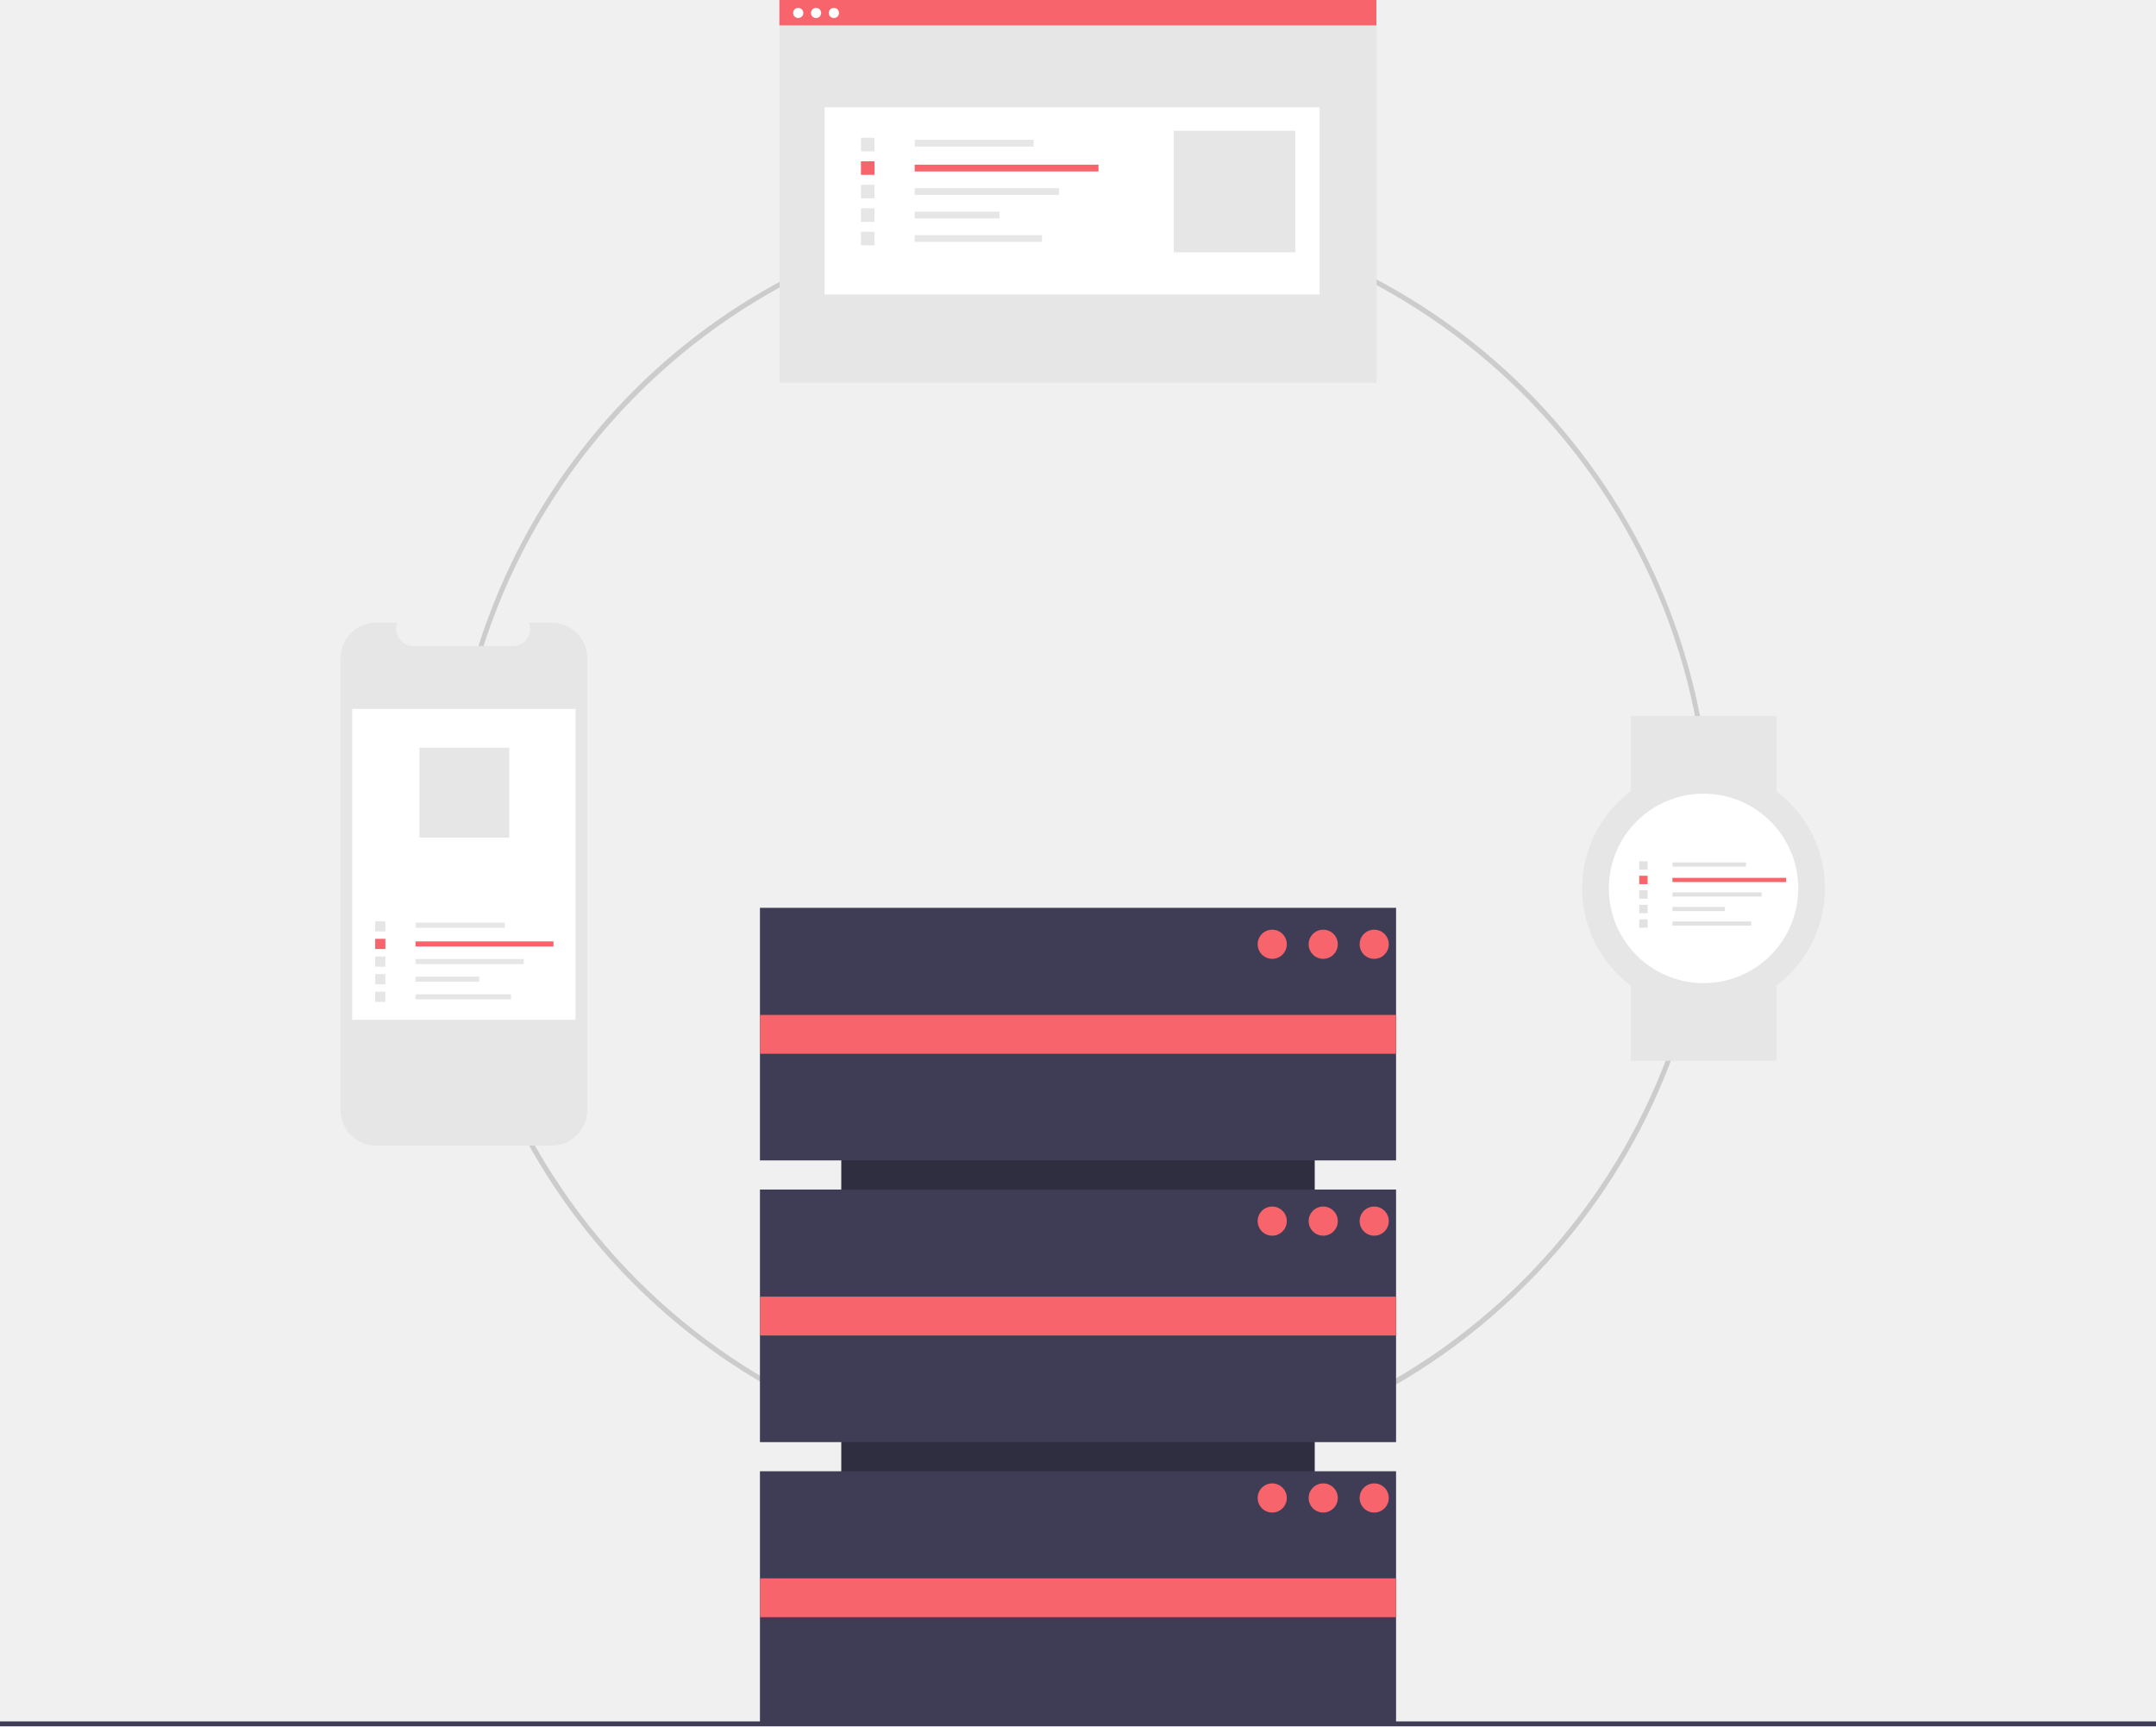
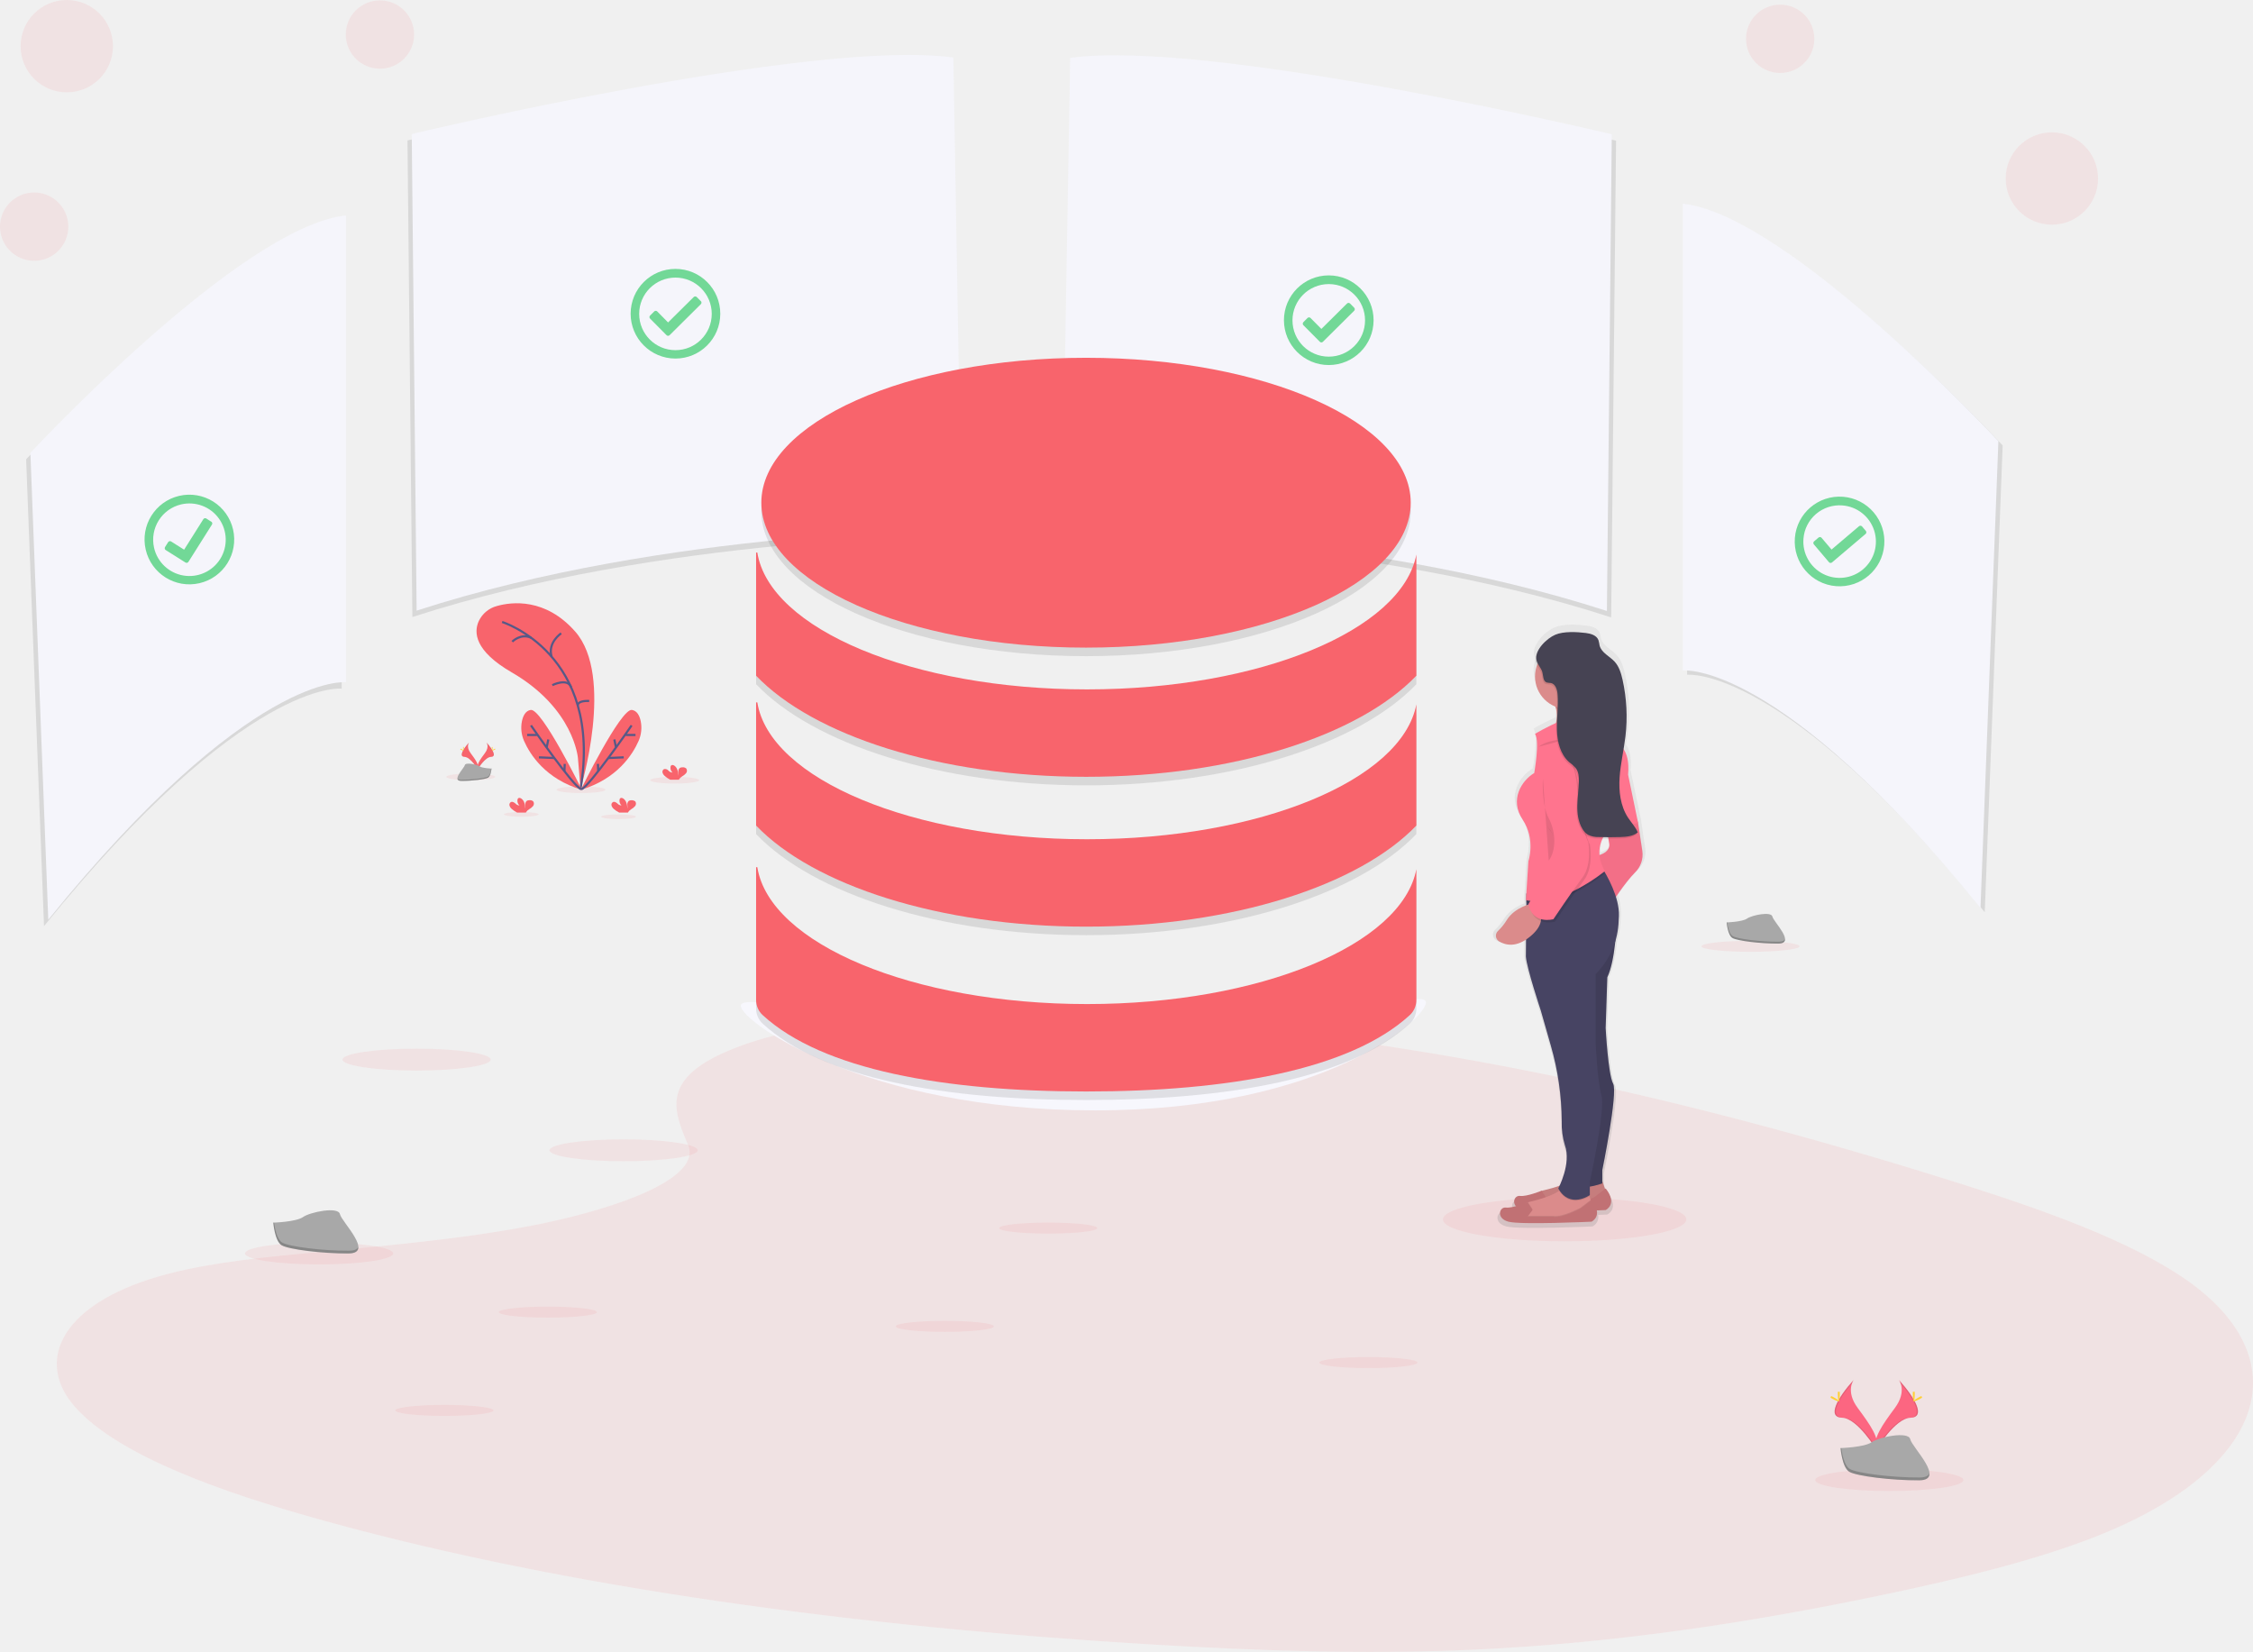
- <svg xmlns="http://www.w3.org/2000/svg" id="b5d1da7b-a9c6-4711-8d73-fa7937ec989e" data-name="Layer 1" width="888" height="710.807" viewBox="0 0 888 710.807">
-   <path d="M600.936,699.404a260.064,260.064,0,1,1,183.894-76.171A258.365,258.365,0,0,1,600.936,699.404Zm0-518.129c-142.297,0-258.064,115.768-258.064,258.065s115.768,258.064,258.064,258.064S859,581.637,859,439.34,743.232,181.275,600.936,181.275Z" transform="translate(-156 -94.59648)" fill="#ccc" />
-   <rect x="469" y="509.904" width="262" height="195" transform="translate(1051.404 -87.19257) rotate(90)" fill="#2f2e41" />
-   <rect x="313" y="373.807" width="262" height="104" fill="#3f3d56" />
-   <rect x="313" y="489.807" width="262" height="104" fill="#3f3d56" />
-   <rect x="313" y="605.807" width="262" height="104" fill="#3f3d56" />
-   <rect x="313" y="417.904" width="262" height="16" fill="#f8646c" />
-   <rect x="313" y="533.904" width="262" height="16" fill="#f8646c" />
-   <rect x="313" y="649.904" width="262" height="16" fill="#f8646c" />
-   <circle cx="524" cy="388.807" r="6" fill="#f8646c" />
-   <circle cx="545" cy="388.807" r="6" fill="#f8646c" />
-   <circle cx="566" cy="388.807" r="6" fill="#f8646c" />
-   <circle cx="524" cy="502.807" r="6" fill="#f8646c" />
-   <circle cx="545" cy="502.807" r="6" fill="#f8646c" />
-   <circle cx="566" cy="502.807" r="6" fill="#f8646c" />
-   <circle cx="524" cy="616.807" r="6" fill="#f8646c" />
-   <circle cx="545" cy="616.807" r="6" fill="#f8646c" />
-   <circle cx="566" cy="616.807" r="6" fill="#f8646c" />
-   <rect y="708.807" width="888" height="2" fill="#3f3d56" />
-   <path d="M397.879,365.661v185.992a14.675,14.675,0,0,1-14.672,14.672H310.928a14.677,14.677,0,0,1-14.678-14.672V365.661a14.677,14.677,0,0,1,14.678-14.672h8.768a6.978,6.978,0,0,0,6.455,9.606h41.208a6.978,6.978,0,0,0,6.455-9.606h9.392A14.675,14.675,0,0,1,397.879,365.661Z" transform="translate(-156 -94.59648)" fill="#e6e6e6" />
-   <rect x="145.064" y="291.91" width="92" height="128" fill="#fff" />
-   <rect x="171.186" y="379.927" width="36.72" height="2.098" fill="#e6e6e6" />
-   <rect x="171.149" y="387.632" width="56.817" height="2.098" fill="#f8646c" />
-   <rect x="171.149" y="394.89" width="44.588" height="2.098" fill="#e6e6e6" />
-   <rect x="171.149" y="402.149" width="26.228" height="2.098" fill="#e6e6e6" />
-   <rect x="171.149" y="409.407" width="39.343" height="2.098" fill="#e6e6e6" />
-   <rect x="154.533" y="379.324" width="4.197" height="4.197" fill="#e6e6e6" />
-   <rect x="154.533" y="386.582" width="4.197" height="4.197" fill="#f8646c" />
-   <rect x="154.533" y="393.841" width="4.197" height="4.197" fill="#e6e6e6" />
-   <rect x="154.533" y="401.1" width="4.197" height="4.197" fill="#e6e6e6" />
-   <rect x="154.533" y="408.358" width="4.197" height="4.197" fill="#e6e6e6" />
-   <rect x="172.751" y="307.91" width="36.998" height="36.998" fill="#e6e6e6" />
-   <rect x="321.111" y="0.139" width="245.884" height="157.475" fill="#e6e6e6" />
-   <rect x="339.647" y="44.195" width="203.861" height="77.035" fill="#fff" />
-   <rect x="376.789" y="57.542" width="48.927" height="2.796" fill="#e6e6e6" />
-   <rect x="376.74" y="67.807" width="75.705" height="2.796" fill="#f8646c" />
-   <rect x="376.74" y="77.479" width="59.411" height="2.796" fill="#e6e6e6" />
-   <rect x="376.74" y="87.151" width="34.948" height="2.796" fill="#e6e6e6" />
-   <rect x="376.74" y="96.822" width="52.422" height="2.796" fill="#e6e6e6" />
-   <rect x="354.601" y="56.738" width="5.592" height="5.592" fill="#e6e6e6" />
-   <rect x="354.601" y="66.409" width="5.592" height="5.592" fill="#f8646c" />
-   <rect x="354.601" y="76.081" width="5.592" height="5.592" fill="#e6e6e6" />
-   <rect x="354.601" y="85.753" width="5.592" height="5.592" fill="#e6e6e6" />
-   <rect x="354.601" y="95.424" width="5.592" height="5.592" fill="#e6e6e6" />
-   <rect x="483.445" y="53.847" width="50.059" height="50.059" fill="#e6e6e6" />
-   <rect x="321.006" width="245.884" height="10.446" fill="#f8646c" />
-   <circle cx="328.768" cy="5.341" r="2.097" fill="#fff" />
-   <circle cx="336.117" cy="5.341" r="2.097" fill="#fff" />
-   <circle cx="343.466" cy="5.341" r="2.097" fill="#fff" />
-   <rect x="671.648" y="294.807" width="60" height="31" fill="#e6e6e6" />
-   <rect x="671.648" y="405.807" width="60" height="31" fill="#e6e6e6" />
-   <circle cx="701.648" cy="365.807" r="50" fill="#e6e6e6" />
-   <circle cx="701.648" cy="365.807" r="39" fill="#fff" />
-   <rect x="688.877" y="355.122" width="30.247" height="1.728" fill="#e2e2e2" />
-   <rect x="688.846" y="361.468" width="46.802" height="1.728" fill="#f8646c" />
-   <rect x="688.846" y="367.447" width="36.728" height="1.728" fill="#e2e2e2" />
-   <rect x="688.846" y="373.426" width="21.605" height="1.728" fill="#e2e2e2" />
-   <rect x="688.846" y="379.405" width="32.407" height="1.728" fill="#e2e2e2" />
-   <rect x="675.16" y="354.625" width="3.457" height="3.457" fill="#e2e2e2" />
-   <rect x="675.16" y="360.604" width="3.457" height="3.457" fill="#f8646c" />
-   <rect x="675.16" y="366.583" width="3.457" height="3.457" fill="#e2e2e2" />
-   <rect x="675.16" y="372.562" width="3.457" height="3.457" fill="#e2e2e2" />
-   <rect x="675.16" y="378.541" width="3.457" height="3.457" fill="#e2e2e2" />
+ <svg xmlns="http://www.w3.org/2000/svg" id="0b9b7173-8d17-4004-875f-329f7c0a9383" data-name="Layer 1" width="1055.52" height="773.82" viewBox="0 0 1055.52 773.82">
+   <defs>
+     <linearGradient id="214c5cce-d3ab-4a80-8eba-ba3719b3e789" x1="1958.6" y1="638.33" x2="1958.6" y2="355.69" gradientTransform="matrix(-1, 0, 0, 1, 2766, 0)" gradientUnits="userSpaceOnUse">
+       <stop offset="0" stop-color="gray" stop-opacity="0.25" />
+       <stop offset="0.54" stop-color="gray" stop-opacity="0.12" />
+       <stop offset="1" stop-color="gray" stop-opacity="0.1" />
+     </linearGradient>
+   </defs>
+   <path d="M416.53,554.07c34.91-13.73,89.71-16.53,139.59-15.43,156.68,3.43,298.11,36.8,420.44,74.55,44.29,13.67,87.89,28.4,116.64,47.22,58.52,38.31,41.16,91.38-40.21,122.94-27.69,10.74-61.25,19-95.71,26.26C896,822.59,829.92,833,760.38,836c-49.58,2.11-99.78.39-149.07-2.56C473.58,825.17,338.4,807,225.09,775.77c-49.7-13.67-96.54-30.67-117-52.8s-7.38-50.15,43.37-63.25c21-5.41,46.08-7.86,70.65-10.15,36.16-3.38,72.9-6.72,105.53-13.59,33.71-7.1,73.62-20.83,66.95-36.54C387.4,582.58,381.66,567.78,416.53,554.07Z" transform="translate(-72.24 -63.09)" fill="#f8646c" opacity="0.1" />
+   <path d="M575.62,93.22l-3.81,221s137.92,0,255.26,38.1L829.36,129S641.15,84.08,575.62,93.22Z" transform="translate(-72.24 -63.09)" opacity="0.1" />
+   <path d="M573.62,90.22l-3.81,221s137.92,0,255.26,38.1L827.36,126S639.15,81.08,573.62,90.22Z" transform="translate(-72.24 -63.09)" fill="#f5f5fb" />
+   <path d="M516.88,93.05l3.81,221s-137.92,0-255.26,38.1l-2.29-223.26S451.35,83.91,516.88,93.05Z" transform="translate(-72.24 -63.09)" opacity="0.1" />
+   <path d="M518.88,90.05l3.81,221s-137.92,0-255.26,38.1l-2.29-223.26S453.35,80.91,518.88,90.05Z" transform="translate(-72.24 -63.09)" fill="#f5f5fb" />
+   <path d="M862.65,160.51V379.2s45-5.33,139.44,111.25l8.39-218.69S912.18,165.85,862.65,160.51Z" transform="translate(-72.24 -63.09)" opacity="0.1" />
+   <path d="M860.65,158.51V377.2s45-5.33,139.44,111.25l8.39-218.69S910.18,163.85,860.65,158.51Z" transform="translate(-72.24 -63.09)" fill="#f5f5fb" />
+   <path d="M232.3,167V385.7s-45-5.33-139.44,111.25L84.48,278.26S182.77,172.35,232.3,167Z" transform="translate(-72.24 -63.09)" opacity="0.1" />
+   <path d="M234.3,164V382.7s-45-5.33-139.44,111.25L86.48,275.26S184.77,169.35,234.3,164Z" transform="translate(-72.24 -63.09)" fill="#f5f5fb" />
+   <path d="M740.3,532.77c0,7.45-47.31,50.5-155,50.5s-166-41.55-166-49,60.31,11,168,11S740.3,525.31,740.3,532.77Z" transform="translate(-72.24 -63.09)" fill="#f7f7fd" />
+   <ellipse cx="316.11" cy="365.5" rx="11.46" ry="1.57" fill="#f8646c" opacity="0.1" />
+   <ellipse cx="272.22" cy="369.95" rx="11.46" ry="1.57" fill="#f8646c" opacity="0.1" />
+   <ellipse cx="220.54" cy="363.93" rx="11.46" ry="1.57" fill="#f8646c" opacity="0.1" />
+   <ellipse cx="289.79" cy="382.62" rx="8.14" ry="1.12" fill="#f8646c" opacity="0.1" />
+   <ellipse cx="244.24" cy="381.5" rx="8.14" ry="1.12" fill="#f8646c" opacity="0.1" />
+   <path d="M344.22,432.69s16.06-52.67-2.52-73.76C327.8,343.15,312,345,305,347a13.06,13.06,0,0,0-8.43,7c-2.47,5.33-2,14,15.42,24.08,29.19,16.9,31,40.09,31,40.09Z" transform="translate(-72.24 -63.09)" fill="#f8646c" />
+   <path d="M307.48,354.46s47.36,14.81,36.74,78.23" transform="translate(-72.24 -63.09)" fill="none" stroke="#565987" stroke-miterlimit="10" />
+   <path d="M335.14,359.77s-6.52,4.39-4.45,11" transform="translate(-72.24 -63.09)" fill="none" stroke="#565987" stroke-miterlimit="10" />
+   <path d="M312.23,363.68s4-4.06,8.83-1.82" transform="translate(-72.24 -63.09)" fill="none" stroke="#565987" stroke-miterlimit="10" />
+   <path d="M331,384.07s7-3.55,8.81.9" transform="translate(-72.24 -63.09)" fill="none" stroke="#565987" stroke-miterlimit="10" />
+   <path d="M348.27,391.48s-5.26-.42-5.35,2.09" transform="translate(-72.24 -63.09)" fill="none" stroke="#565987" stroke-miterlimit="10" />
+   <path d="M344.87,433.11s-18.82-38.28-24-37.44c-2.45.4-3.58,2.81-4.1,5.24a15.4,15.4,0,0,0,1,9.32C320.48,416.35,327.65,428,344.87,433.11Z" transform="translate(-72.24 -63.09)" fill="#f8646c" />
+   <path d="M321,402.93s19.75,28.64,23.57,29.9" transform="translate(-72.24 -63.09)" fill="none" stroke="#565987" stroke-miterlimit="10" />
+   <line x1="246.97" y1="344.31" x2="251.58" y2="344.31" fill="none" stroke="#565987" stroke-miterlimit="10" />
+   <line x1="252.49" y1="354.79" x2="259.71" y2="355.1" fill="none" stroke="#565987" stroke-miterlimit="10" />
+   <line x1="256.89" y1="346.41" x2="256.1" y2="350.17" fill="none" stroke="#565987" stroke-miterlimit="10" />
+   <line x1="264.57" y1="357.86" x2="264.43" y2="361.28" fill="none" stroke="#565987" stroke-miterlimit="10" />
+   <path d="M344.31,433.11s18.81-38.28,24-37.44c2.46.4,3.59,2.81,4.1,5.24a15.47,15.47,0,0,1-1,9.32C368.7,416.35,361.53,428,344.31,433.11Z" transform="translate(-72.24 -63.09)" fill="#f8646c" />
+   <path d="M368.15,402.93s-19.75,28.64-23.56,29.9" transform="translate(-72.24 -63.09)" fill="none" stroke="#565987" stroke-miterlimit="10" />
+   <line x1="297.73" y1="344.31" x2="293.12" y2="344.31" fill="none" stroke="#565987" stroke-miterlimit="10" />
+   <line x1="292.21" y1="354.79" x2="284.98" y2="355.1" fill="none" stroke="#565987" stroke-miterlimit="10" />
+   <line x1="287.81" y1="346.41" x2="288.6" y2="350.17" fill="none" stroke="#565987" stroke-miterlimit="10" />
+   <line x1="280.13" y1="357.86" x2="280.27" y2="361.28" fill="none" stroke="#565987" stroke-miterlimit="10" />
+   <path d="M312,442.05a3.26,3.26,0,0,1-1.07-1.62,1.42,1.42,0,0,1,.75-1.64c.68-.27,1.42.21,2,.69a2.64,2.64,0,0,0,1.92.93,2.94,2.94,0,0,1-.91-2.74,1.26,1.26,0,0,1,.26-.56c.38-.41,1.07-.23,1.53.09,1.45,1,1.85,3,1.86,4.77a8.56,8.56,0,0,0,0-2,2,2,0,0,1,.74-1.74,2.26,2.26,0,0,1,1.12-.27,2.34,2.34,0,0,1,1.83.52,1.84,1.84,0,0,1-.07,2.25,7.15,7.15,0,0,1-1.89,1.51,4.07,4.07,0,0,0-1.35,1.29.94.94,0,0,0-.1.23h-4.1A11.9,11.9,0,0,1,312,442.05Z" transform="translate(-72.24 -63.09)" fill="#f8646c" />
+   <path d="M383.7,426.63a3.24,3.24,0,0,1-1.07-1.61,1.43,1.43,0,0,1,.75-1.65,2.1,2.1,0,0,1,2,.7,2.59,2.59,0,0,0,1.92.92,2.93,2.93,0,0,1-.91-2.74,1.12,1.12,0,0,1,.26-.55c.38-.41,1.07-.24,1.53.08,1.45,1,1.85,3,1.86,4.78a8.64,8.64,0,0,0,0-2,2,2,0,0,1,.74-1.74,2.15,2.15,0,0,1,1.12-.26,2.3,2.3,0,0,1,1.83.52,1.82,1.82,0,0,1-.07,2.24,7.15,7.15,0,0,1-1.89,1.51,4.17,4.17,0,0,0-1.35,1.29.94.94,0,0,0-.1.23h-4.1A11.54,11.54,0,0,1,383.7,426.63Z" transform="translate(-72.24 -63.09)" fill="#f8646c" />
+   <path d="M359.8,442.05a3.26,3.26,0,0,1-1.07-1.62,1.43,1.43,0,0,1,.75-1.64c.69-.27,1.42.21,2,.69a2.65,2.65,0,0,0,1.92.93,2.93,2.93,0,0,1-.9-2.74,1.14,1.14,0,0,1,.25-.56c.38-.41,1.07-.23,1.53.09,1.45,1,1.86,3,1.87,4.77a9.17,9.17,0,0,0,0-2,2,2,0,0,1,.74-1.74,3,3,0,0,1,2.95.25,1.82,1.82,0,0,1-.07,2.25,7,7,0,0,1-1.89,1.51,4.26,4.26,0,0,0-1.35,1.29,1.6,1.6,0,0,0-.1.23h-4.09A11.71,11.71,0,0,1,359.8,442.05Z" transform="translate(-72.24 -63.09)" fill="#f8646c" />
+   <path d="M292,410.89s-1.53,2,.71,5,4.1,5.59,3.35,7.48c0,0-3.39-5.63-6.14-5.71S289,414.27,292,410.89Z" transform="translate(-72.24 -63.09)" fill="#f8646c" />
+   <path d="M292,410.89a2.36,2.36,0,0,0-.31.63c-2.69,3.15-4.12,6.1-1.54,6.17,2.41.07,5.3,4.38,6,5.46a1.83,1.83,0,0,1-.08.25s-3.39-5.63-6.14-5.71S289,414.27,292,410.89Z" transform="translate(-72.24 -63.09)" opacity="0.1" />
+   <path d="M289.18,413.44c0,.71.08,1.28.18,1.28s.17-.57.17-1.28-.09-.37-.19-.37S289.18,412.74,289.18,413.44Z" transform="translate(-72.24 -63.09)" fill="#ffd037" />
+   <path d="M288.2,414.29c.62.34,1.16.54,1.21.45s-.42-.43-1-.76-.38-.1-.42,0S287.58,414,288.2,414.29Z" transform="translate(-72.24 -63.09)" fill="#ffd037" />
+   <path d="M300.14,410.89s1.54,2-.71,5-4.09,5.59-3.34,7.48c0,0,3.38-5.63,6.14-5.71S303.17,414.27,300.14,410.89Z" transform="translate(-72.24 -63.09)" fill="#f8646c" />
+   <path d="M300.14,410.89a2.36,2.36,0,0,1,.31.63c2.69,3.15,4.12,6.1,1.54,6.17-2.41.07-5.29,4.38-6,5.46a1.83,1.83,0,0,0,.08.25s3.38-5.63,6.14-5.71S303.17,414.27,300.14,410.89Z" transform="translate(-72.24 -63.09)" opacity="0.1" />
+   <path d="M303,413.44c0,.71-.07,1.28-.17,1.28s-.18-.57-.18-1.28.1-.37.2-.37S303,412.74,303,413.44Z" transform="translate(-72.24 -63.09)" fill="#ffd037" />
+   <path d="M304,414.29c-.62.34-1.16.54-1.2.45s.41-.43,1-.76.38-.1.43,0S304.59,414,304,414.29Z" transform="translate(-72.24 -63.09)" fill="#ffd037" />
+   <path d="M302.51,423.14s-4.3-.13-5.59-1.05-6.6-2-6.92-.55-6.45,7.35-1.61,7.39,11.26-.76,12.55-1.54S302.51,423.14,302.51,423.14Z" transform="translate(-72.24 -63.09)" fill="#a8a8a8" />
+   <path d="M288.31,428.41c4.84,0,11.26-.75,12.55-1.54,1-.6,1.37-2.75,1.5-3.74h.15s-.28,3.46-1.57,4.25-7.7,1.58-12.55,1.54c-1.39,0-1.88-.51-1.85-1.25C286.73,428.13,287.27,428.4,288.31,428.41Z" transform="translate(-72.24 -63.09)" opacity="0.2" />
+   <ellipse cx="195.17" cy="496.39" rx="34.72" ry="5.13" fill="#f8646c" opacity="0.1" />
+   <ellipse cx="292.15" cy="538.87" rx="34.72" ry="5.13" fill="#f8646c" opacity="0.1" />
+   <ellipse cx="149.49" cy="587.2" rx="34.72" ry="5.13" fill="#f8646c" opacity="0.1" />
+   <ellipse cx="885.14" cy="693.36" rx="34.72" ry="5.13" fill="#f8646c" opacity="0.1" />
+   <ellipse cx="491.09" cy="575.32" rx="22.99" ry="2.57" fill="#f8646c" opacity="0.1" />
+   <ellipse cx="820.09" cy="443.32" rx="22.99" ry="2.57" fill="#f8646c" opacity="0.1" />
+   <ellipse cx="641.08" cy="638.32" rx="22.99" ry="2.57" fill="#f8646c" opacity="0.1" />
+   <ellipse cx="442.64" cy="621.36" rx="22.99" ry="2.57" fill="#f8646c" opacity="0.1" />
+   <ellipse cx="256.67" cy="614.69" rx="22.99" ry="2.57" fill="#f8646c" opacity="0.1" />
+   <ellipse cx="208.21" cy="660.73" rx="22.99" ry="2.57" fill="#f8646c" opacity="0.1" />
+   <g opacity="0.1">
+     <ellipse cx="508.8" cy="239.5" rx="152.12" ry="67.89" />
+     <path d="M735.8,326.86c-6.73,35.4-73.23,63.19-154.29,63.19-81.77,0-148.73-28.28-154.47-64.11h-.57v57.69C453.21,411.57,512.41,431,581.13,431s127.92-19.43,154.67-47.37Z" transform="translate(-72.24 -63.09)" />
+     <path d="M735.8,397.06c-6.73,35.39-73.23,63.19-154.29,63.19-81.77,0-148.73-28.28-154.47-64.12h-.57v57.7c26.74,27.94,85.94,47.36,154.66,47.36s127.92-19.42,154.67-47.36Z" transform="translate(-72.24 -63.09)" />
+     <path d="M735.8,474.27c-6.73,35.4-73.23,63.19-154.29,63.19-81.77,0-148.73-28.27-154.47-64.11h-.57v62.22a9.59,9.59,0,0,0,3.08,7.06c28,25.71,85.39,35.78,151.58,35.78s123.55-10.07,151.59-35.78a9.59,9.59,0,0,0,3.08-7.06Z" transform="translate(-72.24 -63.09)" />
+   </g>
+   <ellipse cx="508.8" cy="235.5" rx="152.12" ry="67.89" fill="#f8646c" />
+   <path d="M735.8,322.86c-6.73,35.4-73.23,63.19-154.29,63.19-81.77,0-148.73-28.28-154.47-64.11h-.57v57.69C453.21,407.57,512.41,427,581.13,427s127.92-19.43,154.67-47.37Z" transform="translate(-72.24 -63.09)" fill="#f8646c" />
+   <path d="M735.8,393.06c-6.73,35.39-73.23,63.19-154.29,63.19-81.77,0-148.73-28.28-154.47-64.12h-.57v57.7c26.74,27.94,85.94,47.36,154.66,47.36s127.92-19.42,154.67-47.36Z" transform="translate(-72.24 -63.09)" fill="#f8646c" />
+   <path d="M735.8,470.27c-6.73,35.4-73.23,63.19-154.29,63.19-81.77,0-148.73-28.27-154.47-64.11h-.57v62.22a9.59,9.59,0,0,0,3.08,7.06c28,25.71,85.39,35.78,151.58,35.78s123.55-10.07,151.59-35.78a9.59,9.59,0,0,0,3.08-7.06Z" transform="translate(-72.24 -63.09)" fill="#f8646c" />
+   <ellipse cx="733.03" cy="571.25" rx="57" ry="10.26" fill="#f8646c" opacity="0.1" />
+   <path d="M773.27,503.61c2.88,1.7,7.4,2.81,13.09-.85l-.05,8.11c.4,5.56,7.28,25.83,7.28,25.83l4.85,16.67a130.07,130.07,0,0,1,5.33,36.28c0,4.06.38,8.26,1.55,11.42,2.59,7-1,16-2.57,19.32a80.1,80.1,0,0,1-8,2.25,5.83,5.83,0,0,0-.71.22l0-.05s-7.28,2.89-10.52,2.49c-2.41-.29-3.92,2.72-2,4.93a14.88,14.88,0,0,1-4.84.64c-3.24-.4-4.86,5.16,1.21,6.75s40.46,0,40.46,0a4.87,4.87,0,0,0,2.58-5.38l4.3-.18s6.07-2.78,0-10.33l-.33.24-1.29-3.82V613s7.69-37,5.26-41.33S825.15,545,825.15,545L826,520.8c2.19-4.52,3.31-11.62,3.88-17.17a36,36,0,0,0,1.55-8.14c.1-1.31.18-2.67.23-4.09a27.27,27.27,0,0,0-1.48-9.16,92.06,92.06,0,0,1,9.17-11.5A11.82,11.82,0,0,0,843,460.41l-2-13.51-4.86-23c.61-6.39-.72-10.07-2.2-12.15.35-2.07.68-4.13.93-6.21a79.6,79.6,0,0,0-1.42-27c-.7-3.08-1.66-6.25-3.83-8.59-2.45-2.66-6.43-4.27-7.35-7.74a20.66,20.66,0,0,0-.56-2.62c-.89-2.27-3.69-3.1-6.15-3.4-4.38-.53-10.71-.93-14.92.79A18.09,18.09,0,0,0,792,365a6.89,6.89,0,0,0-1,4.95,6.6,6.6,0,0,0,.69,1.7,15.39,15.39,0,0,0,8.94,19.7c.1.31.19.61.26.9a15.41,15.41,0,0,1,.4,2.17c-.08,1.4-.17,2.81-.23,4.22l-.15.57a105.13,105.13,0,0,0-10.17,5.18c2.42,3.58-.41,18.68-.41,18.68-6.07,3.57-12.13,12.71-5.66,22.25s2.83,19.86,2.83,19.86l-1,15.54h0v0l-.2,3.11h.07l-.07,1.18.17,0v1.27c-2.84,1.05-7,3.15-9.47,7.05a24.94,24.94,0,0,1-4.23,5.19A3.12,3.12,0,0,0,773.27,503.61Zm48.85-41.28a14.77,14.77,0,0,1,1.44-7.82l2.86,0a18.57,18.57,0,0,0,.35,1.88C827.59,459.94,824.31,461.61,822.12,462.33Z" transform="translate(-72.24 -63.09)" fill="url(#214c5cce-d3ab-4a80-8eba-ba3719b3e789)" />
+   <path d="M822.92,616.33l1.56,4.67-5.06,5.06L802.68,630l-12.07-1.17.78-4.28h0a5.17,5.17,0,0,1,3.83-3.78c5-1.16,14.42-3.82,16.41-7.51Z" transform="translate(-72.24 -63.09)" fill="#db8b8b" />
+   <path d="M822.92,616.33l1.56,4.67-5.06,5.06L802.68,630l-12.07-1.17.78-4.28h0a5.17,5.17,0,0,1,3.83-3.78c5-1.16,14.42-3.82,16.41-7.51Z" transform="translate(-72.24 -63.09)" opacity="0.1" />
+   <path d="M794.5,627.62l2.34-3.11-2.34-3.61s-7,2.83-10.12,2.44-4.67,5.06,1.17,6.62,38.93,0,38.93,0,5.84-2.73,0-10.13l-5.06,3.9s-8.57,4.67-12.85,3.89Z" transform="translate(-72.24 -63.09)" fill="#c17174" />
+   <path d="M784,634.24l12.07,1.17,16.74-3.9,5.06-5.06-.41-1.23-.58-1.74-.57-1.7L805,618.67a7,7,0,0,1-2.29,2.29c-3.67,2.51-10.25,4.32-14.12,5.22a3.82,3.82,0,0,0-.48.15,5,5,0,0,0-2,1.21,5.1,5.1,0,0,0-1.38,2.42Z" transform="translate(-72.24 -63.09)" fill="#db8b8b" />
+   <path d="M784,634.24l12.07,1.17,16.74-3.9,5.06-5.06-.41-1.23-4.65,3.57s-8.57,4.67-12.85,3.89H787.88l2.34-3.11-2.1-3.24a5,5,0,0,0-2,1.21,5.1,5.1,0,0,0-1.38,2.42Z" transform="translate(-72.24 -63.09)" opacity="0.1" />
+   <path d="M787.88,633.07l2.34-3.11-2.34-3.61s-7,2.83-10.12,2.44-4.67,5.06,1.17,6.62,38.93,0,38.93,0,5.84-2.73,0-10.12l-5.06,3.89s-8.57,4.67-12.85,3.89Z" transform="translate(-72.24 -63.09)" fill="#c17174" />
+   <path d="M797.61,407.27s18.69,2,16-5.84a13.91,13.91,0,0,1-.58-6.88,18.94,18.94,0,0,1,3.3-7.91l-17.52,2.72a21.86,21.86,0,0,1,2.38,5.63C803.24,403.25,797.61,407.27,797.61,407.27Z" transform="translate(-72.24 -63.09)" fill="#db8b8b" />
+   <path d="M829.54,496s-.39,16.74-4.28,24.92l-.78,23.75s1.16,21.8,3.5,26.08-5.06,40.49-5.06,40.49v6.23s-12.46,4.67-16-.78l3.5-46.33-1.56-64.23Z" transform="translate(-72.24 -63.09)" fill="#474463" />
+   <path d="M829.54,496s-.39,16.74-4.28,24.92l-.78,23.75s1.16,21.8,3.5,26.08-5.06,40.49-5.06,40.49v6.23s-12.46,4.67-16-.78l3.5-46.33-1.56-64.23Z" transform="translate(-72.24 -63.09)" opacity="0.1" />
+   <path d="M837.32,442.31l2.34,6.23,2,13.23a11.75,11.75,0,0,1-3.51,10.13c-4.67,4.67-10.9,14.4-10.9,14.4l-7.39-22.19s7.39-1.17,6.22-6.23-.77-14.4-.77-14.4Z" transform="translate(-72.24 -63.09)" fill="#ff748e" />
+   <path d="M837.41,442.22l2.33,6.23,2,13.24a11.7,11.7,0,0,1-3.5,10.12c-4.68,4.67-10.9,14.41-10.9,14.41L819.89,464s7.4-1.17,6.23-6.23-.78-14.41-.78-14.41Z" transform="translate(-72.24 -63.09)" opacity="0.05" />
+   <path d="M802.72,621c5,7.86,12.77,3.4,14.15,2.52l-.57-1.7L805,618.67A7,7,0,0,1,802.72,621Z" transform="translate(-72.24 -63.09)" opacity="0.1" />
+   <path d="M787.1,511.22c.39,5.45,7,25.3,7,25.3l4.67,16.34a130.39,130.39,0,0,1,5.13,35.54,34.71,34.71,0,0,0,1.49,11.19c3.12,8.57-3.11,20.24-3.11,20.24,5.45,9.74,14.79,3.12,14.79,3.12v-6.23s7.4-33.87,5.45-40.49-2.72-24.52-2.72-24.52V519.39a36.67,36.67,0,0,0,10.68-23.24c.09-1.28.17-2.62.22-4,.31-8.78-5.7-19.08-8-22.75-.56-.89-.92-1.39-.92-1.39l-34.37,13.64-.08,0V483l0,2.94Z" transform="translate(-72.24 -63.09)" fill="#474463" />
+   <path d="M798.78,389.36a21.86,21.86,0,0,1,2.38,5.63,15.22,15.22,0,0,0,11.84-.44,18.94,18.94,0,0,1,3.3-7.91Z" transform="translate(-72.24 -63.09)" opacity="0.1" />
+   <circle cx="734.33" cy="316.93" r="15.18" fill="#db8b8b" />
+   <path d="M787.1,485.91l.17,0c16.32,3.36,36.82-13.65,36.82-13.65a20.31,20.31,0,0,1-1.42-2.9c-.56-.89-.92-1.39-.92-1.39l-34.37,13.64-.09,1.36Z" transform="translate(-72.24 -63.09)" opacity="0.1" />
+   <path d="M791.39,406.88s21.8-13.24,28.8-7.79l9.74,12.46S836.16,413.5,835,426l4.67,22.58-14,3.5s-8.17,7.79-1.55,19.08c0,0-20.64,17.13-37,13.62l1.17-18.29s3.5-10.13-2.72-19.47-.39-18.3,5.45-21.8C791,425.18,793.72,410.38,791.39,406.88Z" transform="translate(-72.24 -63.09)" fill="#ff748e" />
+   <path d="M790.22,486.3s-8.18,1.56-12.07,7.79a24.3,24.3,0,0,1-4.08,5.09,3.08,3.08,0,0,0,.49,4.92c3.09,1.86,8.12,3,14.49-2.23C800,492.92,790.22,486.3,790.22,486.3Z" transform="translate(-72.24 -63.09)" fill="#db8b8b" />
+   <path d="M802.29,414.28s7.78-.78,9.73,19.46,5.06,24.92,5.06,24.92,1.95,10.51-2.73,16.74-13.62,19.47-13.62,19.47-9.73,2.72-11.68-7l12.07-22.58s1.94-7.79-2.73-13.24S790.22,410.38,802.29,414.28Z" transform="translate(-72.24 -63.09)" opacity="0.1" />
+   <path d="M801.51,413.11s7.78-.78,9.73,19.47,5.06,24.91,5.06,24.91,2,10.51-2.72,16.74S800,493.7,800,493.7s-9.73,2.72-11.68-7l12.07-22.58s1.95-7.79-2.73-13.24S789.44,409.22,801.51,413.11Z" transform="translate(-72.24 -63.09)" fill="#ff748e" />
+   <path d="M795.08,427.71s-.77,12.07,2.73,18.69,3.5,15.18,0,19.85" transform="translate(-72.24 -63.09)" opacity="0.1" />
+   <path d="M793.14,412.91s3.11-3.11,12.07-3.5,12.84-3.11,12.84-3.11" transform="translate(-72.24 -63.09)" opacity="0.1" />
+   <path d="M814.79,360.4c2.37.29,5.07,1.1,5.92,3.32a22.14,22.14,0,0,1,.55,2.57c.88,3.4,4.71,5,7.07,7.58,2.08,2.3,3,5.4,3.68,8.43a79.17,79.17,0,0,1,1.37,26.45c-.76,6.45-2.32,12.81-2.75,19.29s.36,13.31,3.9,18.76c1.53,2.34,3.54,4.4,4.62,7-2.23,1.81-5.31,2.07-8.19,2.17q-5,.17-10.05,0a10.67,10.67,0,0,1-5.1-1.07,7.86,7.86,0,0,1-2.68-2.87c-1.92-3.25-2.4-7.16-2.32-10.93s.68-7.52.75-11.3a9.82,9.82,0,0,0-1.31-5.92,19.07,19.07,0,0,0-3.26-3c-4.17-3.7-5.6-9.62-5.74-15.19s.78-11.14.31-16.69c-.18-2.17-1-4.78-3.13-5.2a11.38,11.38,0,0,1-2-.26c-1.71-.66-1.54-3.07-2-4.84-.55-2-2.25-3.53-2.73-5.53-1.12-4.71,4.88-10.34,8.81-12S810.58,359.88,814.79,360.4Z" transform="translate(-72.24 -63.09)" opacity="0.1" />
+   <path d="M815.18,359.62c2.37.29,5.07,1.1,5.92,3.33a21.54,21.54,0,0,1,.55,2.56c.88,3.4,4.71,5,7.07,7.58,2.08,2.3,3,5.4,3.68,8.43A79.17,79.17,0,0,1,833.76,408c-.75,6.45-2.31,12.81-2.74,19.3s.36,13.3,3.9,18.75c1.53,2.35,3.54,4.4,4.62,7-2.23,1.82-5.31,2.07-8.19,2.17q-5,.16-10.05,0a10.66,10.66,0,0,1-5.1-1.06,7.89,7.89,0,0,1-2.68-2.88c-1.92-3.25-2.4-7.16-2.32-10.93s.68-7.52.75-11.29c0-2.06-.12-4.24-1.31-5.92a18.73,18.73,0,0,0-3.26-3c-4.17-3.7-5.6-9.62-5.74-15.19s.78-11.14.31-16.69c-.18-2.17-1-4.78-3.13-5.2a11.38,11.38,0,0,1-2-.26c-1.71-.66-1.54-3.07-2-4.84-.55-2-2.25-3.52-2.73-5.53-1.12-4.71,4.88-10.34,8.81-12S811,359.1,815.18,359.62Z" transform="translate(-72.24 -63.09)" fill="#464353" />
+   <path d="M200.28,635.86s10.72-.33,13.94-2.63,16.48-5.05,17.28-1.36,16.1,18.34,4,18.44-28.1-1.89-31.33-3.85S200.28,635.86,200.28,635.86Z" transform="translate(-72.24 -63.09)" fill="#a8a8a8" />
+   <path d="M235.72,649c-12.09.1-28.1-1.88-31.32-3.84-2.45-1.5-3.43-6.86-3.76-9.34l-.36,0s.68,8.64,3.9,10.6,19.23,3.94,31.33,3.85c3.49,0,4.69-1.27,4.63-3.11C239.65,648.31,238.32,649,235.72,649Z" transform="translate(-72.24 -63.09)" opacity="0.2" />
+   <path d="M881.17,495.21s7.35-.23,9.57-1.81,11.31-3.46,11.86-.93,11.06,12.59,2.75,12.66-19.29-1.3-21.5-2.64S881.17,495.21,881.17,495.21Z" transform="translate(-72.24 -63.09)" fill="#a8a8a8" />
+   <path d="M905.5,504.25c-8.3.06-19.29-1.3-21.5-2.64-1.69-1-2.36-4.71-2.58-6.41h-.25s.47,5.93,2.68,7.28,13.2,2.7,21.5,2.64c2.4,0,3.23-.87,3.18-2.14C908.2,503.76,907.29,504.23,905.5,504.25Z" transform="translate(-72.24 -63.09)" opacity="0.2" />
+   <circle cx="31.29" cy="21.63" r="21.63" fill="#f8646c" opacity="0.1" />
+   <circle cx="961.29" cy="83.63" r="21.63" fill="#f8646c" opacity="0.1" />
+   <circle cx="16" cy="106.18" r="16" fill="#f8646c" opacity="0.1" />
+   <circle cx="178" cy="16.18" r="16" fill="#f8646c" opacity="0.1" />
+   <circle cx="834" cy="18.18" r="16" fill="#f8646c" opacity="0.1" />
+   <path d="M961.86,709.49s4,5.24-1.85,13.15-10.68,14.58-8.73,19.51c0,0,8.83-14.68,16-14.89S969.76,718.33,961.86,709.49Z" transform="translate(-72.24 -63.09)" fill="#fc6681" />
+   <path d="M961.86,709.49a6.42,6.42,0,0,1,.81,1.65c7,8.24,10.76,15.93,4,16.12-6.28.18-13.81,11.41-15.62,14.25a5.39,5.39,0,0,0,.22.64s8.83-14.68,16-14.89S969.76,718.33,961.86,709.49Z" transform="translate(-72.24 -63.09)" opacity="0.1" />
+   <path d="M969.3,716.17c0,1.84-.21,3.34-.46,3.34s-.46-1.5-.46-3.34.26-1,.51-1S969.3,714.32,969.3,716.17Z" transform="translate(-72.24 -63.09)" fill="#ffd037" />
+   <path d="M971.86,718.37c-1.62.88-3,1.41-3.16,1.19s1.1-1.12,2.71-2,1-.24,1.11,0S973.48,717.49,971.86,718.37Z" transform="translate(-72.24 -63.09)" fill="#ffd037" />
+   <path d="M940.7,709.49s-4,5.24,1.85,13.15,10.68,14.58,8.73,19.51c0,0-8.84-14.68-16-14.89S932.79,718.33,940.7,709.49Z" transform="translate(-72.24 -63.09)" fill="#fc6681" />
+   <path d="M940.7,709.49a6.61,6.61,0,0,0-.82,1.65c-7,8.24-10.75,15.93-4,16.12,6.28.18,13.82,11.41,15.62,14.25-.06.21-.13.43-.21.64,0,0-8.84-14.68-16-14.89S932.79,718.33,940.7,709.49Z" transform="translate(-72.24 -63.09)" opacity="0.1" />
+   <path d="M933.25,716.17c0,1.84.21,3.34.47,3.34s.46-1.5.46-3.34-.26-1-.52-1S933.25,714.32,933.25,716.17Z" transform="translate(-72.24 -63.09)" fill="#ffd037" />
+   <path d="M930.7,718.37c1.62.88,3,1.41,3.15,1.19s-1.09-1.12-2.71-2-1-.24-1.1,0S929.08,717.49,930.7,718.37Z" transform="translate(-72.24 -63.09)" fill="#ffd037" />
+   <path d="M934.53,741.47s11.2-.35,14.57-2.75,17.23-5.27,18.07-1.42,16.82,19.17,4.18,19.27-29.38-2-32.74-4S934.53,741.47,934.53,741.47Z" transform="translate(-72.24 -63.09)" fill="#a8a8a8" />
+   <path d="M971.58,755.23c-12.65.1-29.38-2-32.75-4-2.56-1.56-3.59-7.17-3.93-9.76l-.37,0s.71,9,4.08,11.08,20.1,4.12,32.74,4c3.65,0,4.91-1.33,4.84-3.25C975.69,754.48,974.29,755.21,971.58,755.23Z" transform="translate(-72.24 -63.09)" opacity="0.2" />
+   <path d="M388.69,189.06a21,21,0,1,0,21,21A21,21,0,0,0,388.69,189.06Zm0,4.07a17,17,0,1,1-17,17,17,17,0,0,1,17-17m11.89,11.05-1.91-1.93a1,1,0,0,0-1.44,0l-12,11.89L380.17,209a1,1,0,0,0-1.44,0l-1.92,1.91a1,1,0,0,0,0,1.44l7.7,7.76a1,1,0,0,0,1.44,0l14.63-14.52a1,1,0,0,0,0-1.44Z" transform="translate(-72.24 -63.09)" fill="#3acc6c" opacity="0.7" />
+   <path d="M156.21,295.38a21,21,0,1,0,25.22,15.76A21,21,0,0,0,156.21,295.38Zm.92,4a17,17,0,1,1-12.71,20.34,17,17,0,0,1,12.71-20.34m14.07,8.1L168.9,306a1,1,0,0,0-1.4.32l-9,14.28-6.09-3.85a1,1,0,0,0-1.4.32l-1.45,2.3a1,1,0,0,0,.32,1.4l9.24,5.83a1,1,0,0,0,1.41-.32l11-17.43a1,1,0,0,0-.31-1.4Z" transform="translate(-72.24 -63.09)" fill="#3acc6c" opacity="0.7" />
+   <path d="M694.76,192.1a21,21,0,1,0,21,21A21,21,0,0,0,694.76,192.1Zm0,4.07a17,17,0,1,1-17,17,17,17,0,0,1,17-17m11.89,11.05-1.91-1.93a1,1,0,0,0-1.44,0l-12,11.89-5.07-5.11a1,1,0,0,0-1.44,0L682.88,214a1,1,0,0,0,0,1.44l7.7,7.76a1,1,0,0,0,1.44,0l14.63-14.52a1,1,0,0,0,0-1.44Z" transform="translate(-72.24 -63.09)" fill="#3acc6c" opacity="0.7" />
+   <path d="M935.69,295.81A21,21,0,1,0,955,318.4,21,21,0,0,0,935.69,295.81Zm-.32,4.05a17,17,0,1,1-18.22,15.6,16.95,16.95,0,0,1,18.22-15.6m11,11.94-1.76-2.07a1,1,0,0,0-1.43-.12l-12.87,10.93-4.66-5.49a1,1,0,0,0-1.44-.12l-2.07,1.76a1,1,0,0,0-.11,1.43l7.07,8.33a1,1,0,0,0,1.43.12l15.72-13.34a1,1,0,0,0,.12-1.43Z" transform="translate(-72.24 -63.09)" fill="#3acc6c" opacity="0.7" />
</svg>
